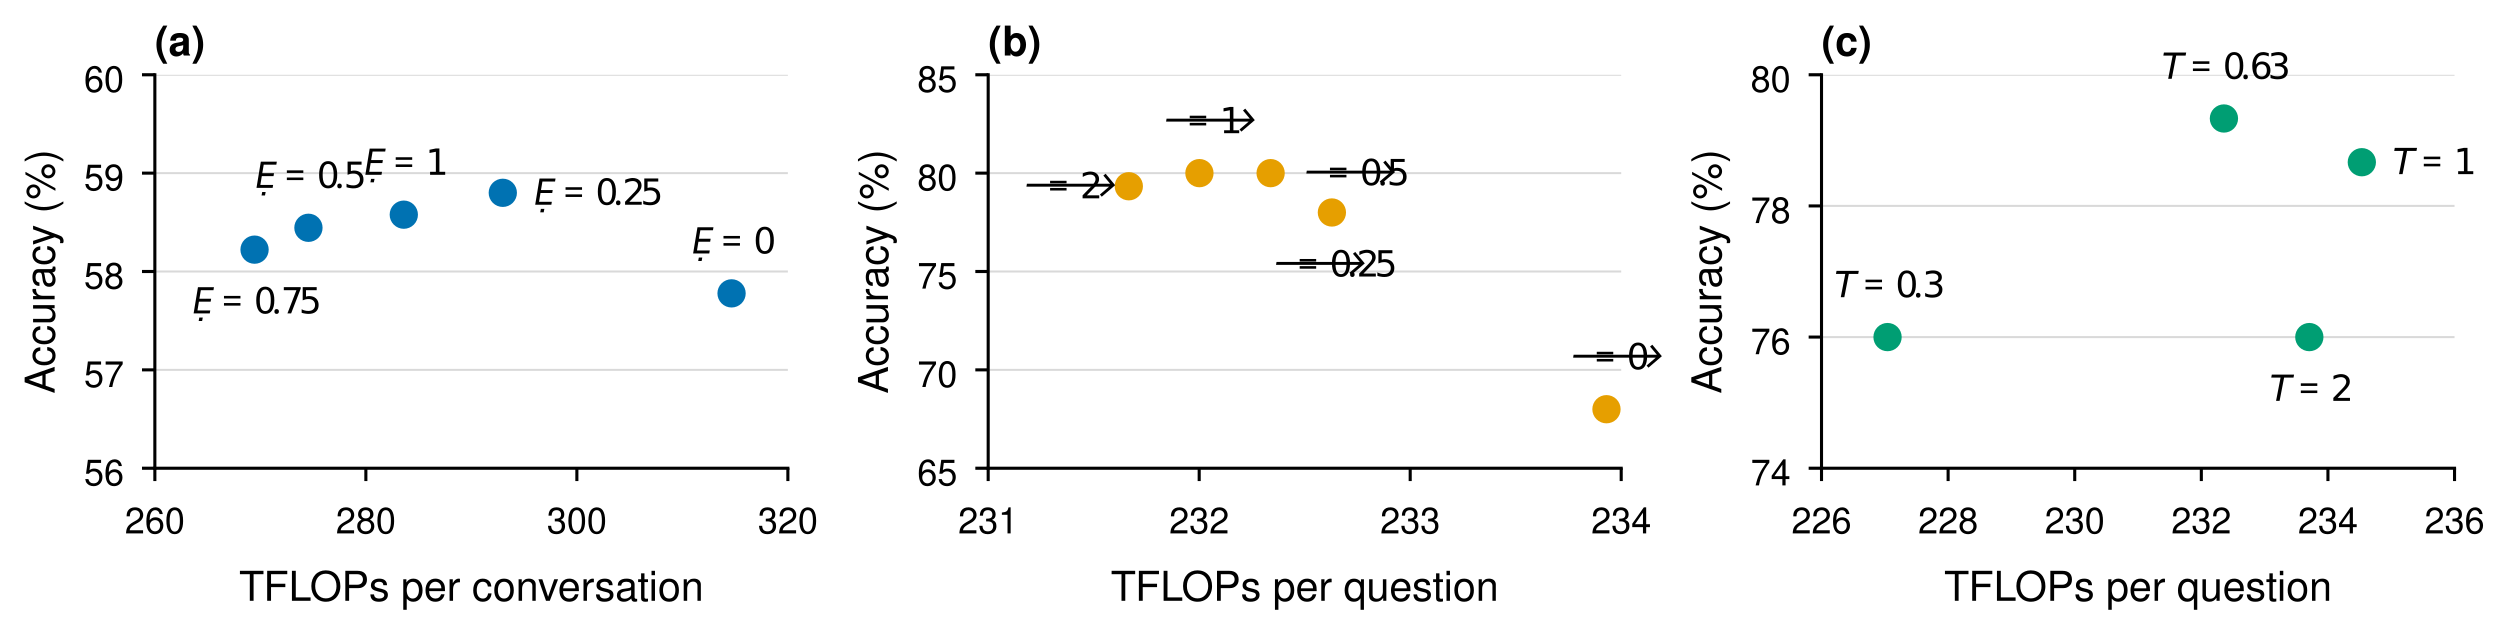
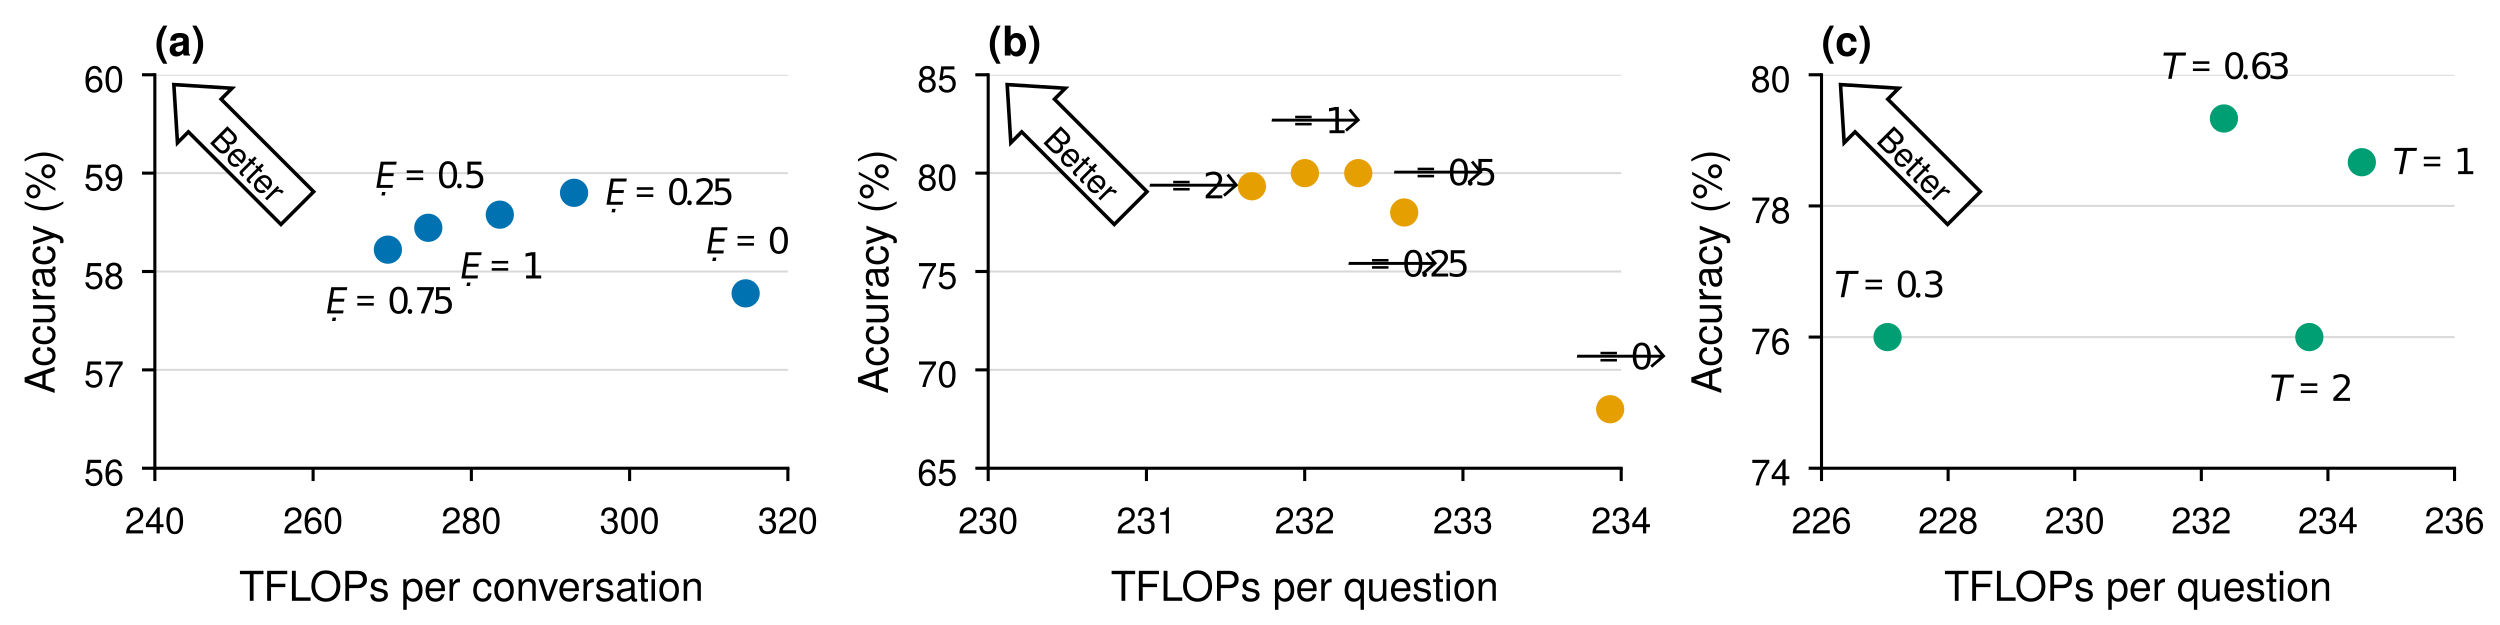
<svg xmlns="http://www.w3.org/2000/svg" xmlns:xlink="http://www.w3.org/1999/xlink" width="486pt" height="121.5pt" viewBox="0 0 486 121.5" version="1.1">
  <defs>
    <style type="text/css">*{stroke-linejoin: round; stroke-linecap: butt}</style>
  </defs>
  <g id="figure_1">
    <g id="patch_1">
      <path d="M 0 121.5  L 486 121.5  L 486 0  L 0 0  z " style="fill: #ffffff" />
    </g>
    <g id="axes_1">
      <g id="patch_2">
        <path d="M 30.103 91.025  L 153.162 91.025  L 153.162 14.536  L 30.103 14.536  z " style="fill: #ffffff" />
      </g>
      <g id="matplotlib.axis_1">
        <g id="xtick_1">
          <g id="line2d_1">
            <defs>
-               <path id="m03b10a735b" d="M 0 0  L 0 2.5  " style="stroke: #000000; stroke-width: 0.6" />
+               <path id="mb54f84a384" d="M 0 0  L 0 2.5  " style="stroke: #000000; stroke-width: 0.6" />
            </defs>
            <g>
-               <use xlink:href="#m03b10a735b" x="30.103" y="91.025" style="stroke: #000000; stroke-width: 0.6" />
+               <use xlink:href="#mb54f84a384" x="30.103" y="91.025" style="stroke: #000000; stroke-width: 0.6" />
            </g>
          </g>
          <g id="text_1">
-             <text style="font-size: 7px; font-family: 'Helvetica Neue', 'Helvetica', 'Arial', 'TeX Gyre Heros', 'Nimbus Sans', 'Liberation Sans', 'DejaVu Sans', sans-serif; text-anchor: middle" x="30.103" y="103.689" transform="rotate(-0 30.10337 103.6888)">260</text>
+             <text style="font-size: 7px; font-family: 'Helvetica Neue', 'Helvetica', 'Arial', 'TeX Gyre Heros', 'Nimbus Sans', 'Liberation Sans', 'DejaVu Sans', sans-serif; text-anchor: middle" x="30.103" y="103.689" transform="rotate(-0 30.10337 103.6888)">240</text>
          </g>
        </g>
        <g id="xtick_2">
          <g id="line2d_2">
            <g>
-               <use xlink:href="#m03b10a735b" x="71.123" y="91.025" style="stroke: #000000; stroke-width: 0.6" />
+               <use xlink:href="#mb54f84a384" x="60.868" y="91.025" style="stroke: #000000; stroke-width: 0.6" />
            </g>
          </g>
          <g id="text_2">
-             <text style="font-size: 7px; font-family: 'Helvetica Neue', 'Helvetica', 'Arial', 'TeX Gyre Heros', 'Nimbus Sans', 'Liberation Sans', 'DejaVu Sans', sans-serif; text-anchor: middle" x="71.123" y="103.689" transform="rotate(-0 71.12305 103.6888)">280</text>
+             <text style="font-size: 7px; font-family: 'Helvetica Neue', 'Helvetica', 'Arial', 'TeX Gyre Heros', 'Nimbus Sans', 'Liberation Sans', 'DejaVu Sans', sans-serif; text-anchor: middle" x="60.868" y="103.689" transform="rotate(-0 60.86813 103.6888)">260</text>
          </g>
        </g>
        <g id="xtick_3">
          <g id="line2d_3">
            <g>
-               <use xlink:href="#m03b10a735b" x="112.143" y="91.025" style="stroke: #000000; stroke-width: 0.6" />
+               <use xlink:href="#mb54f84a384" x="91.633" y="91.025" style="stroke: #000000; stroke-width: 0.6" />
            </g>
          </g>
          <g id="text_3">
-             <text style="font-size: 7px; font-family: 'Helvetica Neue', 'Helvetica', 'Arial', 'TeX Gyre Heros', 'Nimbus Sans', 'Liberation Sans', 'DejaVu Sans', sans-serif; text-anchor: middle" x="112.143" y="103.689" transform="rotate(-0 112.1427 103.6888)">300</text>
+             <text style="font-size: 7px; font-family: 'Helvetica Neue', 'Helvetica', 'Arial', 'TeX Gyre Heros', 'Nimbus Sans', 'Liberation Sans', 'DejaVu Sans', sans-serif; text-anchor: middle" x="91.633" y="103.689" transform="rotate(-0 91.63289 103.6888)">280</text>
          </g>
        </g>
        <g id="xtick_4">
          <g id="line2d_4">
            <g>
-               <use xlink:href="#m03b10a735b" x="153.162" y="91.025" style="stroke: #000000; stroke-width: 0.6" />
+               <use xlink:href="#mb54f84a384" x="122.398" y="91.025" style="stroke: #000000; stroke-width: 0.6" />
            </g>
          </g>
          <g id="text_4">
+             <text style="font-size: 7px; font-family: 'Helvetica Neue', 'Helvetica', 'Arial', 'TeX Gyre Heros', 'Nimbus Sans', 'Liberation Sans', 'DejaVu Sans', sans-serif; text-anchor: middle" x="122.398" y="103.689" transform="rotate(-0 122.3977 103.6888)">300</text>
+           </g>
+         </g>
+         <g id="xtick_5">
+           <g id="line2d_5">
+             <g>
+               <use xlink:href="#mb54f84a384" x="153.162" y="91.025" style="stroke: #000000; stroke-width: 0.6" />
+             </g>
+           </g>
+           <g id="text_5">
            <text style="font-size: 7px; font-family: 'Helvetica Neue', 'Helvetica', 'Arial', 'TeX Gyre Heros', 'Nimbus Sans', 'Liberation Sans', 'DejaVu Sans', sans-serif; text-anchor: middle" x="153.162" y="103.689" transform="rotate(-0 153.1624 103.6888)">320</text>
          </g>
        </g>
-         <g id="text_5">
+         <g id="text_6">
          <text style="font-size: 8px; font-family: 'Helvetica Neue', 'Helvetica', 'Arial', 'TeX Gyre Heros', 'Nimbus Sans', 'Liberation Sans', 'DejaVu Sans', sans-serif; text-anchor: middle" x="91.633" y="116.796" transform="rotate(-0 91.63289 116.7958)">TFLOPs per conversation</text>
        </g>
      </g>
      <g id="matplotlib.axis_2">
        <g id="ytick_1">
-           <g id="line2d_5">
-             <path d="M 30.103 91.025  L 153.162 91.025  " clip-path="url(#p1bd01660cb)" style="fill: none; stroke: #d9d9d9; stroke-width: 0.4; stroke-linecap: square" />
-           </g>
          <g id="line2d_6">
+             <path d="M 30.103 91.025  L 153.162 91.025  " clip-path="url(#pb3c818ea4b)" style="fill: none; stroke: #d9d9d9; stroke-width: 0.4; stroke-linecap: square" />
+           </g>
+           <g id="line2d_7">
            <defs>
-               <path id="m3138cb2046" d="M 0 0  L -2.5 0  " style="stroke: #000000; stroke-width: 0.6" />
+               <path id="mb561ead02b" d="M 0 0  L -2.5 0  " style="stroke: #000000; stroke-width: 0.6" />
            </defs>
            <g>
-               <use xlink:href="#m3138cb2046" x="30.103" y="91.025" style="stroke: #000000; stroke-width: 0.6" />
-             </g>
-           </g>
-           <g id="text_6">
+               <use xlink:href="#mb561ead02b" x="30.103" y="91.025" style="stroke: #000000; stroke-width: 0.6" />
+             </g>
+           </g>
+           <g id="text_7">
            <text style="font-size: 7px; font-family: 'Helvetica Neue', 'Helvetica', 'Arial', 'TeX Gyre Heros', 'Nimbus Sans', 'Liberation Sans', 'DejaVu Sans', sans-serif; text-anchor: end" x="24.103" y="94.357" transform="rotate(-0 24.10337 94.35676)">56</text>
          </g>
        </g>
        <g id="ytick_2">
-           <g id="line2d_7">
-             <path d="M 30.103 71.903  L 153.162 71.903  " clip-path="url(#p1bd01660cb)" style="fill: none; stroke: #d9d9d9; stroke-width: 0.4; stroke-linecap: square" />
-           </g>
          <g id="line2d_8">
-             <g>
-               <use xlink:href="#m3138cb2046" x="30.103" y="71.903" style="stroke: #000000; stroke-width: 0.6" />
-             </g>
-           </g>
-           <g id="text_7">
+             <path d="M 30.103 71.903  L 153.162 71.903  " clip-path="url(#pb3c818ea4b)" style="fill: none; stroke: #d9d9d9; stroke-width: 0.4; stroke-linecap: square" />
+           </g>
+           <g id="line2d_9">
+             <g>
+               <use xlink:href="#mb561ead02b" x="30.103" y="71.903" style="stroke: #000000; stroke-width: 0.6" />
+             </g>
+           </g>
+           <g id="text_8">
            <text style="font-size: 7px; font-family: 'Helvetica Neue', 'Helvetica', 'Arial', 'TeX Gyre Heros', 'Nimbus Sans', 'Liberation Sans', 'DejaVu Sans', sans-serif; text-anchor: end" x="24.103" y="75.235" transform="rotate(-0 24.10337 75.23463)">57</text>
          </g>
        </g>
        <g id="ytick_3">
-           <g id="line2d_9">
-             <path d="M 30.103 52.781  L 153.162 52.781  " clip-path="url(#p1bd01660cb)" style="fill: none; stroke: #d9d9d9; stroke-width: 0.4; stroke-linecap: square" />
-           </g>
          <g id="line2d_10">
-             <g>
-               <use xlink:href="#m3138cb2046" x="30.103" y="52.781" style="stroke: #000000; stroke-width: 0.6" />
-             </g>
-           </g>
-           <g id="text_8">
+             <path d="M 30.103 52.781  L 153.162 52.781  " clip-path="url(#pb3c818ea4b)" style="fill: none; stroke: #d9d9d9; stroke-width: 0.4; stroke-linecap: square" />
+           </g>
+           <g id="line2d_11">
+             <g>
+               <use xlink:href="#mb561ead02b" x="30.103" y="52.781" style="stroke: #000000; stroke-width: 0.6" />
+             </g>
+           </g>
+           <g id="text_9">
            <text style="font-size: 7px; font-family: 'Helvetica Neue', 'Helvetica', 'Arial', 'TeX Gyre Heros', 'Nimbus Sans', 'Liberation Sans', 'DejaVu Sans', sans-serif; text-anchor: end" x="24.103" y="56.112" transform="rotate(-0 24.10337 56.1125)">58</text>
          </g>
        </g>
        <g id="ytick_4">
-           <g id="line2d_11">
-             <path d="M 30.103 33.658  L 153.162 33.658  " clip-path="url(#p1bd01660cb)" style="fill: none; stroke: #d9d9d9; stroke-width: 0.4; stroke-linecap: square" />
-           </g>
          <g id="line2d_12">
-             <g>
-               <use xlink:href="#m3138cb2046" x="30.103" y="33.658" style="stroke: #000000; stroke-width: 0.6" />
-             </g>
-           </g>
-           <g id="text_9">
+             <path d="M 30.103 33.658  L 153.162 33.658  " clip-path="url(#pb3c818ea4b)" style="fill: none; stroke: #d9d9d9; stroke-width: 0.4; stroke-linecap: square" />
+           </g>
+           <g id="line2d_13">
+             <g>
+               <use xlink:href="#mb561ead02b" x="30.103" y="33.658" style="stroke: #000000; stroke-width: 0.6" />
+             </g>
+           </g>
+           <g id="text_10">
            <text style="font-size: 7px; font-family: 'Helvetica Neue', 'Helvetica', 'Arial', 'TeX Gyre Heros', 'Nimbus Sans', 'Liberation Sans', 'DejaVu Sans', sans-serif; text-anchor: end" x="24.103" y="36.99" transform="rotate(-0 24.10337 36.99037)">59</text>
          </g>
        </g>
        <g id="ytick_5">
-           <g id="line2d_13">
-             <path d="M 30.103 14.536  L 153.162 14.536  " clip-path="url(#p1bd01660cb)" style="fill: none; stroke: #d9d9d9; stroke-width: 0.4; stroke-linecap: square" />
-           </g>
          <g id="line2d_14">
-             <g>
-               <use xlink:href="#m3138cb2046" x="30.103" y="14.536" style="stroke: #000000; stroke-width: 0.6" />
-             </g>
-           </g>
-           <g id="text_10">
+             <path d="M 30.103 14.536  L 153.162 14.536  " clip-path="url(#pb3c818ea4b)" style="fill: none; stroke: #d9d9d9; stroke-width: 0.4; stroke-linecap: square" />
+           </g>
+           <g id="line2d_15">
+             <g>
+               <use xlink:href="#mb561ead02b" x="30.103" y="14.536" style="stroke: #000000; stroke-width: 0.6" />
+             </g>
+           </g>
+           <g id="text_11">
            <text style="font-size: 7px; font-family: 'Helvetica Neue', 'Helvetica', 'Arial', 'TeX Gyre Heros', 'Nimbus Sans', 'Liberation Sans', 'DejaVu Sans', sans-serif; text-anchor: end" x="24.103" y="17.868" transform="rotate(-0 24.10337 17.86824)">60</text>
          </g>
        </g>
-         <g id="text_11">
+         <g id="text_12">
          <text style="font-size: 8px; font-family: 'Helvetica Neue', 'Helvetica', 'Arial', 'TeX Gyre Heros', 'Nimbus Sans', 'Liberation Sans', 'DejaVu Sans', sans-serif; text-anchor: middle" x="10.616" y="52.781" transform="rotate(-90 10.61624 52.7805)">Accuracy (%)</text>
        </g>
      </g>
      <g id="patch_3">
        <path d="M 30.103 91.025  L 30.103 14.536  " style="fill: none; stroke: #000000; stroke-width: 0.6; stroke-linejoin: miter; stroke-linecap: square" />
      </g>
      <g id="patch_4">
        <path d="M 30.103 91.025  L 153.162 91.025  " style="fill: none; stroke: #000000; stroke-width: 0.6; stroke-linejoin: miter; stroke-linecap: square" />
      </g>
-       <g id="text_12">
+       <g id="patch_5">
+         <path d="M 54.613 43.63  Q 45.618 34.635 36.622 25.639  L 34.501 27.761  Q 34.148 22.104 33.795 16.448  Q 39.451 16.801 45.107 17.154  L 42.986 19.275  Q 51.982 28.271 60.977 37.266  L 54.613 43.63  z " style="fill: #ffffff; stroke: #000000; stroke-width: 0.7; stroke-linejoin: miter; stroke-linecap: round" />
+       </g>
+       <g id="text_13">
+         <text style="font-size: 6.5px; font-family: 'Helvetica Neue', 'Helvetica', 'Arial', 'TeX Gyre Heros', 'Nimbus Sans', 'Liberation Sans', 'DejaVu Sans', sans-serif; text-anchor: middle" x="46.613" y="33.641" transform="rotate(-315 46.61255 33.64144)">Better</text>
+       </g>
+       <g id="text_14">
        <text style="font-weight: 700; font-size: 8px; font-family: 'Helvetica Neue', 'Helvetica', 'Arial', 'TeX Gyre Heros', 'Nimbus Sans', 'Liberation Sans', 'DejaVu Sans', sans-serif; text-anchor: start" x="30.103" y="10.8" transform="rotate(-0 30.10337 10.80024)">(a)</text>
      </g>
-       <g id="line2d_15">
+       <g id="line2d_16">
        <defs>
-           <path id="mb674d76d30" d="M 0 2.25  C 0.597 2.25 1.169 2.013 1.591 1.591  C 2.013 1.169 2.25 0.597 2.25 0  C 2.25 -0.597 2.013 -1.169 1.591 -1.591  C 1.169 -2.013 0.597 -2.25 0 -2.25  C -0.597 -2.25 -1.169 -2.013 -1.591 -1.591  C -2.013 -1.169 -2.25 -0.597 -2.25 0  C -2.25 0.597 -2.013 1.169 -1.591 1.591  C -1.169 2.013 -0.597 2.25 0 2.25  z " style="stroke: #0072b2" />
+           <path id="m08c002375e" d="M 0 2.25  C 0.597 2.25 1.169 2.013 1.591 1.591  C 2.013 1.169 2.25 0.597 2.25 0  C 2.25 -0.597 2.013 -1.169 1.591 -1.591  C 1.169 -2.013 0.597 -2.25 0 -2.25  C -0.597 -2.25 -1.169 -2.013 -1.591 -1.591  C -2.013 -1.169 -2.25 -0.597 -2.25 0  C -2.25 0.597 -2.013 1.169 -1.591 1.591  C -1.169 2.013 -0.597 2.25 0 2.25  z " style="stroke: #0072b2" />
        </defs>
        <g>
-           <use xlink:href="#mb674d76d30" x="142.216" y="57.03" style="fill: #0072b2; stroke: #0072b2" />
-         </g>
-       </g>
-       <g id="line2d_16">
-         <g>
-           <use xlink:href="#mb674d76d30" x="97.744" y="37.483" style="fill: #0072b2; stroke: #0072b2" />
+           <use xlink:href="#m08c002375e" x="144.952" y="57.03" style="fill: #0072b2; stroke: #0072b2" />
        </g>
      </g>
      <g id="line2d_17">
        <g>
-           <use xlink:href="#mb674d76d30" x="59.96" y="44.282" style="fill: #0072b2; stroke: #0072b2" />
+           <use xlink:href="#m08c002375e" x="111.599" y="37.483" style="fill: #0072b2; stroke: #0072b2" />
        </g>
      </g>
      <g id="line2d_18">
        <g>
-           <use xlink:href="#mb674d76d30" x="49.486" y="48.531" style="fill: #0072b2; stroke: #0072b2" />
+           <use xlink:href="#m08c002375e" x="83.261" y="44.282" style="fill: #0072b2; stroke: #0072b2" />
        </g>
      </g>
      <g id="line2d_19">
        <g>
-           <use xlink:href="#mb674d76d30" x="78.498" y="41.732" style="fill: #0072b2; stroke: #0072b2" />
-         </g>
-       </g>
-       <g id="text_13">
-         <g transform="translate(134.4456 49.53886)">
+           <use xlink:href="#m08c002375e" x="75.405" y="48.531" style="fill: #0072b2; stroke: #0072b2" />
+         </g>
+       </g>
+       <g id="line2d_20">
+         <g>
+           <use xlink:href="#m08c002375e" x="97.164" y="41.732" style="fill: #0072b2; stroke: #0072b2" />
+         </g>
+       </g>
+       <g id="text_15">
+         <g transform="translate(137.1823 49.53886)">
          <text>
            <tspan x="0" y="-0.266" style="font-style: italic; font-size: 7px; font-family: 'STIXNonUnicode'"></tspan>
            <tspan x="5.81" y="-0.266" style="font-size: 7px; font-family: 'STIXGeneral'">=</tspan>
            <tspan x="12.005" y="-0.266" style="font-size: 7px; font-family: 'STIXGeneral'">𝟢</tspan>
          </text>
        </g>
      </g>
-       <g id="text_14">
-         <g transform="translate(103.7442 40.0693)">
+       <g id="text_16">
+         <g transform="translate(117.5988 40.0693)">
          <text>
            <tspan x="0" y="-0.266" style="font-style: italic; font-size: 7px; font-family: 'STIXNonUnicode'"></tspan>
            <tspan x="5.81" y="-0.266" style="font-size: 7px; font-family: 'STIXGeneral'">=</tspan>
            <tspan x="12.005" y="-0.266" style="font-size: 7px; font-family: 'STIXGeneral'">𝟢</tspan>
            <tspan x="15.505" y="-0.266" style="font-size: 7px; font-family: 'STIXGeneral'">.</tspan>
            <tspan x="17.255" y="-0.266" style="font-size: 7px; font-family: 'STIXGeneral'">𝟤</tspan>
            <tspan x="20.755" y="-0.266" style="font-size: 7px; font-family: 'STIXGeneral'">𝟧</tspan>
          </text>
        </g>
      </g>
-       <g id="text_15">
-         <g transform="translate(49.56492 36.79078)">
+       <g id="text_17">
+         <g transform="translate(72.86554 36.79078)">
          <text>
            <tspan x="0" y="-0.266" style="font-style: italic; font-size: 7px; font-family: 'STIXNonUnicode'"></tspan>
            <tspan x="5.81" y="-0.266" style="font-size: 7px; font-family: 'STIXGeneral'">=</tspan>
            <tspan x="12.005" y="-0.266" style="font-size: 7px; font-family: 'STIXGeneral'">𝟢</tspan>
            <tspan x="15.505" y="-0.266" style="font-size: 7px; font-family: 'STIXGeneral'">.</tspan>
            <tspan x="17.255" y="-0.266" style="font-size: 7px; font-family: 'STIXGeneral'">𝟧</tspan>
          </text>
        </g>
      </g>
-       <g id="text_16">
-         <g transform="translate(37.34117 61.19514)">
+       <g id="text_18">
+         <g transform="translate(63.26023 61.19514)">
          <text>
            <tspan x="0" y="-0.266" style="font-style: italic; font-size: 7px; font-family: 'STIXNonUnicode'"></tspan>
            <tspan x="5.81" y="-0.266" style="font-size: 7px; font-family: 'STIXGeneral'">=</tspan>
            <tspan x="12.005" y="-0.266" style="font-size: 7px; font-family: 'STIXGeneral'">𝟢</tspan>
            <tspan x="15.505" y="-0.266" style="font-size: 7px; font-family: 'STIXGeneral'">.</tspan>
            <tspan x="17.255" y="-0.266" style="font-size: 7px; font-family: 'STIXGeneral'">𝟩</tspan>
            <tspan x="20.755" y="-0.266" style="font-size: 7px; font-family: 'STIXGeneral'">𝟧</tspan>
          </text>
        </g>
      </g>
-       <g id="text_17">
-         <g transform="translate(70.72831 34.24116)">
+       <g id="text_19">
+         <g transform="translate(89.39433 54.39616)">
          <text>
            <tspan x="0" y="-0.266" style="font-style: italic; font-size: 7px; font-family: 'STIXNonUnicode'"></tspan>
            <tspan x="5.81" y="-0.266" style="font-size: 7px; font-family: 'STIXGeneral'">=</tspan>
            <tspan x="12.005" y="-0.266" style="font-size: 7px; font-family: 'STIXGeneral'">𝟣</tspan>
          </text>
        </g>
      </g>
    </g>
    <g id="axes_2">
-       <g id="patch_5">
+       <g id="patch_6">
        <path d="M 192.103 91.025  L 315.162 91.025  L 315.162 14.536  L 192.103 14.536  z " style="fill: #ffffff" />
      </g>
      <g id="matplotlib.axis_3">
-         <g id="xtick_5">
-           <g id="line2d_20">
-             <g>
-               <use xlink:href="#m03b10a735b" x="192.103" y="91.025" style="stroke: #000000; stroke-width: 0.6" />
-             </g>
-           </g>
-           <g id="text_18">
-             <text style="font-size: 7px; font-family: 'Helvetica Neue', 'Helvetica', 'Arial', 'TeX Gyre Heros', 'Nimbus Sans', 'Liberation Sans', 'DejaVu Sans', sans-serif; text-anchor: middle" x="192.103" y="103.689" transform="rotate(-0 192.1034 103.6888)">231</text>
-           </g>
-         </g>
        <g id="xtick_6">
          <g id="line2d_21">
            <g>
-               <use xlink:href="#m03b10a735b" x="233.123" y="91.025" style="stroke: #000000; stroke-width: 0.6" />
-             </g>
-           </g>
-           <g id="text_19">
-             <text style="font-size: 7px; font-family: 'Helvetica Neue', 'Helvetica', 'Arial', 'TeX Gyre Heros', 'Nimbus Sans', 'Liberation Sans', 'DejaVu Sans', sans-serif; text-anchor: middle" x="233.123" y="103.689" transform="rotate(-0 233.123 103.6888)">232</text>
+               <use xlink:href="#mb54f84a384" x="192.103" y="91.025" style="stroke: #000000; stroke-width: 0.6" />
+             </g>
+           </g>
+           <g id="text_20">
+             <text style="font-size: 7px; font-family: 'Helvetica Neue', 'Helvetica', 'Arial', 'TeX Gyre Heros', 'Nimbus Sans', 'Liberation Sans', 'DejaVu Sans', sans-serif; text-anchor: middle" x="192.103" y="103.689" transform="rotate(-0 192.1034 103.6888)">230</text>
          </g>
        </g>
        <g id="xtick_7">
          <g id="line2d_22">
            <g>
-               <use xlink:href="#m03b10a735b" x="274.143" y="91.025" style="stroke: #000000; stroke-width: 0.6" />
-             </g>
-           </g>
-           <g id="text_20">
-             <text style="font-size: 7px; font-family: 'Helvetica Neue', 'Helvetica', 'Arial', 'TeX Gyre Heros', 'Nimbus Sans', 'Liberation Sans', 'DejaVu Sans', sans-serif; text-anchor: middle" x="274.143" y="103.689" transform="rotate(-0 274.1427 103.6888)">233</text>
+               <use xlink:href="#mb54f84a384" x="222.868" y="91.025" style="stroke: #000000; stroke-width: 0.6" />
+             </g>
+           </g>
+           <g id="text_21">
+             <text style="font-size: 7px; font-family: 'Helvetica Neue', 'Helvetica', 'Arial', 'TeX Gyre Heros', 'Nimbus Sans', 'Liberation Sans', 'DejaVu Sans', sans-serif; text-anchor: middle" x="222.868" y="103.689" transform="rotate(-0 222.8681 103.6888)">231</text>
          </g>
        </g>
        <g id="xtick_8">
          <g id="line2d_23">
            <g>
-               <use xlink:href="#m03b10a735b" x="315.162" y="91.025" style="stroke: #000000; stroke-width: 0.6" />
-             </g>
-           </g>
-           <g id="text_21">
+               <use xlink:href="#mb54f84a384" x="253.633" y="91.025" style="stroke: #000000; stroke-width: 0.6" />
+             </g>
+           </g>
+           <g id="text_22">
+             <text style="font-size: 7px; font-family: 'Helvetica Neue', 'Helvetica', 'Arial', 'TeX Gyre Heros', 'Nimbus Sans', 'Liberation Sans', 'DejaVu Sans', sans-serif; text-anchor: middle" x="253.633" y="103.689" transform="rotate(-0 253.6329 103.6888)">232</text>
+           </g>
+         </g>
+         <g id="xtick_9">
+           <g id="line2d_24">
+             <g>
+               <use xlink:href="#mb54f84a384" x="284.398" y="91.025" style="stroke: #000000; stroke-width: 0.6" />
+             </g>
+           </g>
+           <g id="text_23">
+             <text style="font-size: 7px; font-family: 'Helvetica Neue', 'Helvetica', 'Arial', 'TeX Gyre Heros', 'Nimbus Sans', 'Liberation Sans', 'DejaVu Sans', sans-serif; text-anchor: middle" x="284.398" y="103.689" transform="rotate(-0 284.3977 103.6888)">233</text>
+           </g>
+         </g>
+         <g id="xtick_10">
+           <g id="line2d_25">
+             <g>
+               <use xlink:href="#mb54f84a384" x="315.162" y="91.025" style="stroke: #000000; stroke-width: 0.6" />
+             </g>
+           </g>
+           <g id="text_24">
            <text style="font-size: 7px; font-family: 'Helvetica Neue', 'Helvetica', 'Arial', 'TeX Gyre Heros', 'Nimbus Sans', 'Liberation Sans', 'DejaVu Sans', sans-serif; text-anchor: middle" x="315.162" y="103.689" transform="rotate(-0 315.1624 103.6888)">234</text>
          </g>
        </g>
-         <g id="text_22">
+         <g id="text_25">
          <text style="font-size: 8px; font-family: 'Helvetica Neue', 'Helvetica', 'Arial', 'TeX Gyre Heros', 'Nimbus Sans', 'Liberation Sans', 'DejaVu Sans', sans-serif; text-anchor: middle" x="253.633" y="116.796" transform="rotate(-0 253.6329 116.7958)">TFLOPs per question</text>
        </g>
      </g>
      <g id="matplotlib.axis_4">
        <g id="ytick_6">
-           <g id="line2d_24">
-             <path d="M 192.103 91.025  L 315.162 91.025  " clip-path="url(#pebe0d578e1)" style="fill: none; stroke: #d9d9d9; stroke-width: 0.4; stroke-linecap: square" />
-           </g>
-           <g id="line2d_25">
-             <g>
-               <use xlink:href="#m3138cb2046" x="192.103" y="91.025" style="stroke: #000000; stroke-width: 0.6" />
-             </g>
-           </g>
-           <g id="text_23">
+           <g id="line2d_26">
+             <path d="M 192.103 91.025  L 315.162 91.025  " clip-path="url(#p80dfbd6d47)" style="fill: none; stroke: #d9d9d9; stroke-width: 0.4; stroke-linecap: square" />
+           </g>
+           <g id="line2d_27">
+             <g>
+               <use xlink:href="#mb561ead02b" x="192.103" y="91.025" style="stroke: #000000; stroke-width: 0.6" />
+             </g>
+           </g>
+           <g id="text_26">
            <text style="font-size: 7px; font-family: 'Helvetica Neue', 'Helvetica', 'Arial', 'TeX Gyre Heros', 'Nimbus Sans', 'Liberation Sans', 'DejaVu Sans', sans-serif; text-anchor: end" x="186.103" y="94.357" transform="rotate(-0 186.1034 94.35676)">65</text>
          </g>
        </g>
        <g id="ytick_7">
-           <g id="line2d_26">
-             <path d="M 192.103 71.903  L 315.162 71.903  " clip-path="url(#pebe0d578e1)" style="fill: none; stroke: #d9d9d9; stroke-width: 0.4; stroke-linecap: square" />
-           </g>
-           <g id="line2d_27">
-             <g>
-               <use xlink:href="#m3138cb2046" x="192.103" y="71.903" style="stroke: #000000; stroke-width: 0.6" />
-             </g>
-           </g>
-           <g id="text_24">
+           <g id="line2d_28">
+             <path d="M 192.103 71.903  L 315.162 71.903  " clip-path="url(#p80dfbd6d47)" style="fill: none; stroke: #d9d9d9; stroke-width: 0.4; stroke-linecap: square" />
+           </g>
+           <g id="line2d_29">
+             <g>
+               <use xlink:href="#mb561ead02b" x="192.103" y="71.903" style="stroke: #000000; stroke-width: 0.6" />
+             </g>
+           </g>
+           <g id="text_27">
            <text style="font-size: 7px; font-family: 'Helvetica Neue', 'Helvetica', 'Arial', 'TeX Gyre Heros', 'Nimbus Sans', 'Liberation Sans', 'DejaVu Sans', sans-serif; text-anchor: end" x="186.103" y="75.235" transform="rotate(-0 186.1034 75.23463)">70</text>
          </g>
        </g>
        <g id="ytick_8">
-           <g id="line2d_28">
-             <path d="M 192.103 52.781  L 315.162 52.781  " clip-path="url(#pebe0d578e1)" style="fill: none; stroke: #d9d9d9; stroke-width: 0.4; stroke-linecap: square" />
-           </g>
-           <g id="line2d_29">
-             <g>
-               <use xlink:href="#m3138cb2046" x="192.103" y="52.781" style="stroke: #000000; stroke-width: 0.6" />
-             </g>
-           </g>
-           <g id="text_25">
+           <g id="line2d_30">
+             <path d="M 192.103 52.781  L 315.162 52.781  " clip-path="url(#p80dfbd6d47)" style="fill: none; stroke: #d9d9d9; stroke-width: 0.4; stroke-linecap: square" />
+           </g>
+           <g id="line2d_31">
+             <g>
+               <use xlink:href="#mb561ead02b" x="192.103" y="52.781" style="stroke: #000000; stroke-width: 0.6" />
+             </g>
+           </g>
+           <g id="text_28">
            <text style="font-size: 7px; font-family: 'Helvetica Neue', 'Helvetica', 'Arial', 'TeX Gyre Heros', 'Nimbus Sans', 'Liberation Sans', 'DejaVu Sans', sans-serif; text-anchor: end" x="186.103" y="56.112" transform="rotate(-0 186.1034 56.1125)">75</text>
          </g>
        </g>
        <g id="ytick_9">
-           <g id="line2d_30">
-             <path d="M 192.103 33.658  L 315.162 33.658  " clip-path="url(#pebe0d578e1)" style="fill: none; stroke: #d9d9d9; stroke-width: 0.4; stroke-linecap: square" />
-           </g>
-           <g id="line2d_31">
-             <g>
-               <use xlink:href="#m3138cb2046" x="192.103" y="33.658" style="stroke: #000000; stroke-width: 0.6" />
-             </g>
-           </g>
-           <g id="text_26">
+           <g id="line2d_32">
+             <path d="M 192.103 33.658  L 315.162 33.658  " clip-path="url(#p80dfbd6d47)" style="fill: none; stroke: #d9d9d9; stroke-width: 0.4; stroke-linecap: square" />
+           </g>
+           <g id="line2d_33">
+             <g>
+               <use xlink:href="#mb561ead02b" x="192.103" y="33.658" style="stroke: #000000; stroke-width: 0.6" />
+             </g>
+           </g>
+           <g id="text_29">
            <text style="font-size: 7px; font-family: 'Helvetica Neue', 'Helvetica', 'Arial', 'TeX Gyre Heros', 'Nimbus Sans', 'Liberation Sans', 'DejaVu Sans', sans-serif; text-anchor: end" x="186.103" y="36.99" transform="rotate(-0 186.1034 36.99037)">80</text>
          </g>
        </g>
        <g id="ytick_10">
-           <g id="line2d_32">
-             <path d="M 192.103 14.536  L 315.162 14.536  " clip-path="url(#pebe0d578e1)" style="fill: none; stroke: #d9d9d9; stroke-width: 0.4; stroke-linecap: square" />
-           </g>
-           <g id="line2d_33">
-             <g>
-               <use xlink:href="#m3138cb2046" x="192.103" y="14.536" style="stroke: #000000; stroke-width: 0.6" />
-             </g>
-           </g>
-           <g id="text_27">
+           <g id="line2d_34">
+             <path d="M 192.103 14.536  L 315.162 14.536  " clip-path="url(#p80dfbd6d47)" style="fill: none; stroke: #d9d9d9; stroke-width: 0.4; stroke-linecap: square" />
+           </g>
+           <g id="line2d_35">
+             <g>
+               <use xlink:href="#mb561ead02b" x="192.103" y="14.536" style="stroke: #000000; stroke-width: 0.6" />
+             </g>
+           </g>
+           <g id="text_30">
            <text style="font-size: 7px; font-family: 'Helvetica Neue', 'Helvetica', 'Arial', 'TeX Gyre Heros', 'Nimbus Sans', 'Liberation Sans', 'DejaVu Sans', sans-serif; text-anchor: end" x="186.103" y="17.868" transform="rotate(-0 186.1034 17.86824)">85</text>
          </g>
        </g>
-         <g id="text_28">
+         <g id="text_31">
          <text style="font-size: 8px; font-family: 'Helvetica Neue', 'Helvetica', 'Arial', 'TeX Gyre Heros', 'Nimbus Sans', 'Liberation Sans', 'DejaVu Sans', sans-serif; text-anchor: middle" x="172.616" y="52.781" transform="rotate(-90 172.6162 52.7805)">Accuracy (%)</text>
        </g>
      </g>
-       <g id="patch_6">
+       <g id="patch_7">
        <path d="M 192.103 91.025  L 192.103 14.536  " style="fill: none; stroke: #000000; stroke-width: 0.6; stroke-linejoin: miter; stroke-linecap: square" />
      </g>
-       <g id="patch_7">
+       <g id="patch_8">
        <path d="M 192.103 91.025  L 315.162 91.025  " style="fill: none; stroke: #000000; stroke-width: 0.6; stroke-linejoin: miter; stroke-linecap: square" />
      </g>
-       <g id="text_29">
+       <g id="patch_9">
+         <path d="M 216.613 43.63  Q 207.618 34.635 198.622 25.639  L 196.501 27.761  Q 196.148 22.104 195.795 16.448  Q 201.451 16.801 207.107 17.154  L 204.986 19.275  Q 213.982 28.271 222.977 37.266  L 216.613 43.63  z " style="fill: #ffffff; stroke: #000000; stroke-width: 0.7; stroke-linejoin: miter; stroke-linecap: round" />
+       </g>
+       <g id="text_32">
+         <text style="font-size: 6.5px; font-family: 'Helvetica Neue', 'Helvetica', 'Arial', 'TeX Gyre Heros', 'Nimbus Sans', 'Liberation Sans', 'DejaVu Sans', sans-serif; text-anchor: middle" x="208.613" y="33.641" transform="rotate(-315 208.6126 33.64144)">Better</text>
+       </g>
+       <g id="text_33">
        <text style="font-weight: 700; font-size: 8px; font-family: 'Helvetica Neue', 'Helvetica', 'Arial', 'TeX Gyre Heros', 'Nimbus Sans', 'Liberation Sans', 'DejaVu Sans', sans-serif; text-anchor: start" x="192.103" y="10.8" transform="rotate(-0 192.1034 10.80024)">(b)</text>
      </g>
-       <g id="line2d_34">
+       <g id="line2d_36">
        <defs>
-           <path id="mc8a14910d4" d="M 0 2.25  C 0.597 2.25 1.169 2.013 1.591 1.591  C 2.013 1.169 2.25 0.597 2.25 0  C 2.25 -0.597 2.013 -1.169 1.591 -1.591  C 1.169 -2.013 0.597 -2.25 0 -2.25  C -0.597 -2.25 -1.169 -2.013 -1.591 -1.591  C -2.013 -1.169 -2.25 -0.597 -2.25 0  C -2.25 0.597 -2.013 1.169 -1.591 1.591  C -1.169 2.013 -0.597 2.25 0 2.25  z " style="stroke: #e69f00" />
+           <path id="m9db44c3f04" d="M 0 2.25  C 0.597 2.25 1.169 2.013 1.591 1.591  C 2.013 1.169 2.25 0.597 2.25 0  C 2.25 -0.597 2.013 -1.169 1.591 -1.591  C 1.169 -2.013 0.597 -2.25 0 -2.25  C -0.597 -2.25 -1.169 -2.013 -1.591 -1.591  C -2.013 -1.169 -2.25 -0.597 -2.25 0  C -2.25 0.597 -2.013 1.169 -1.591 1.591  C -1.169 2.013 -0.597 2.25 0 2.25  z " style="stroke: #e69f00" />
        </defs>
        <g>
-           <use xlink:href="#mc8a14910d4" x="312.298" y="79.551" style="fill: #e69f00; stroke: #e69f00" />
-         </g>
-       </g>
-       <g id="line2d_35">
-         <g>
-           <use xlink:href="#mc8a14910d4" x="258.919" y="41.307" style="fill: #e69f00; stroke: #e69f00" />
-         </g>
-       </g>
-       <g id="line2d_36">
-         <g>
-           <use xlink:href="#mc8a14910d4" x="247.009" y="33.658" style="fill: #e69f00; stroke: #e69f00" />
+           <use xlink:href="#m9db44c3f04" x="313.014" y="79.551" style="fill: #e69f00; stroke: #e69f00" />
        </g>
      </g>
      <g id="line2d_37">
        <g>
-           <use xlink:href="#mc8a14910d4" x="233.168" y="33.658" style="fill: #e69f00; stroke: #e69f00" />
+           <use xlink:href="#m9db44c3f04" x="272.98" y="41.307" style="fill: #e69f00; stroke: #e69f00" />
        </g>
      </g>
      <g id="line2d_38">
        <g>
-           <use xlink:href="#mc8a14910d4" x="219.441" y="36.208" style="fill: #e69f00; stroke: #e69f00" />
-         </g>
-       </g>
-       <g id="text_30">
-         <g transform="translate(304.8777 72.01148)">
+           <use xlink:href="#m9db44c3f04" x="264.048" y="33.658" style="fill: #e69f00; stroke: #e69f00" />
+         </g>
+       </g>
+       <g id="line2d_39">
+         <g>
+           <use xlink:href="#m9db44c3f04" x="253.667" y="33.658" style="fill: #e69f00; stroke: #e69f00" />
+         </g>
+       </g>
+       <g id="line2d_40">
+         <g>
+           <use xlink:href="#m9db44c3f04" x="243.371" y="36.208" style="fill: #e69f00; stroke: #e69f00" />
+         </g>
+       </g>
+       <g id="text_34">
+         <g transform="translate(305.5939 72.01148)">
          <text>
            <tspan x="0" y="-0.219" style="font-style: italic; font-size: 7px; font-family: 'STIXNonUnicode'"></tspan>
            <tspan x="5.145" y="-0.219" style="font-size: 7px; font-family: 'STIXGeneral'">=</tspan>
            <tspan x="11.34" y="-0.219" style="font-size: 7px; font-family: 'STIXGeneral'">𝟢</tspan>
          </text>
        </g>
      </g>
-       <g id="text_31">
-         <g transform="translate(247.1241 53.97122)">
+       <g id="text_35">
+         <g transform="translate(261.1849 53.97122)">
          <text>
            <tspan x="0" y="-0.219" style="font-style: italic; font-size: 7px; font-family: 'STIXNonUnicode'"></tspan>
            <tspan x="5.145" y="-0.219" style="font-size: 7px; font-family: 'STIXGeneral'">=</tspan>
            <tspan x="11.34" y="-0.219" style="font-size: 7px; font-family: 'STIXGeneral'">𝟢</tspan>
            <tspan x="14.84" y="-0.219" style="font-size: 7px; font-family: 'STIXGeneral'">.</tspan>
            <tspan x="16.59" y="-0.219" style="font-size: 7px; font-family: 'STIXGeneral'">𝟤</tspan>
            <tspan x="20.09" y="-0.219" style="font-size: 7px; font-family: 'STIXGeneral'">𝟧</tspan>
          </text>
        </g>
      </g>
-       <g id="text_32">
-         <g transform="translate(253.0095 36.22037)">
+       <g id="text_36">
+         <g transform="translate(270.0477 36.22037)">
          <text>
            <tspan x="0" y="-0.219" style="font-style: italic; font-size: 7px; font-family: 'STIXNonUnicode'"></tspan>
            <tspan x="5.145" y="-0.219" style="font-size: 7px; font-family: 'STIXGeneral'">=</tspan>
            <tspan x="11.34" y="-0.219" style="font-size: 7px; font-family: 'STIXGeneral'">𝟢</tspan>
            <tspan x="14.84" y="-0.219" style="font-size: 7px; font-family: 'STIXGeneral'">.</tspan>
            <tspan x="16.59" y="-0.219" style="font-size: 7px; font-family: 'STIXGeneral'">𝟧</tspan>
          </text>
        </g>
      </g>
-       <g id="text_33">
-         <g transform="translate(225.748 26.11837)">
+       <g id="text_37">
+         <g transform="translate(246.2466 26.11837)">
          <text>
            <tspan x="0" y="-0.219" style="font-style: italic; font-size: 7px; font-family: 'STIXNonUnicode'"></tspan>
            <tspan x="5.145" y="-0.219" style="font-size: 7px; font-family: 'STIXGeneral'">=</tspan>
            <tspan x="11.34" y="-0.219" style="font-size: 7px; font-family: 'STIXGeneral'">𝟣</tspan>
          </text>
        </g>
      </g>
-       <g id="text_34">
-         <g transform="translate(198.6009 38.76999)">
+       <g id="text_38">
+         <g transform="translate(222.5312 38.76999)">
          <text>
            <tspan x="0" y="-0.219" style="font-style: italic; font-size: 7px; font-family: 'STIXNonUnicode'"></tspan>
            <tspan x="5.145" y="-0.219" style="font-size: 7px; font-family: 'STIXGeneral'">=</tspan>
            <tspan x="11.34" y="-0.219" style="font-size: 7px; font-family: 'STIXGeneral'">𝟤</tspan>
          </text>
        </g>
      </g>
    </g>
    <g id="axes_3">
-       <g id="patch_8">
+       <g id="patch_10">
        <path d="M 354.103 91.025  L 477.162 91.025  L 477.162 14.536  L 354.103 14.536  z " style="fill: #ffffff" />
      </g>
      <g id="matplotlib.axis_5">
-         <g id="xtick_9">
-           <g id="line2d_39">
-             <g>
-               <use xlink:href="#m03b10a735b" x="354.103" y="91.025" style="stroke: #000000; stroke-width: 0.6" />
-             </g>
-           </g>
-           <g id="text_35">
-             <text style="font-size: 7px; font-family: 'Helvetica Neue', 'Helvetica', 'Arial', 'TeX Gyre Heros', 'Nimbus Sans', 'Liberation Sans', 'DejaVu Sans', sans-serif; text-anchor: middle" x="354.103" y="103.689" transform="rotate(-0 354.1034 103.6888)">226</text>
-           </g>
-         </g>
-         <g id="xtick_10">
-           <g id="line2d_40">
-             <g>
-               <use xlink:href="#m03b10a735b" x="378.715" y="91.025" style="stroke: #000000; stroke-width: 0.6" />
-             </g>
-           </g>
-           <g id="text_36">
-             <text style="font-size: 7px; font-family: 'Helvetica Neue', 'Helvetica', 'Arial', 'TeX Gyre Heros', 'Nimbus Sans', 'Liberation Sans', 'DejaVu Sans', sans-serif; text-anchor: middle" x="378.715" y="103.689" transform="rotate(-0 378.7152 103.6888)">228</text>
-           </g>
-         </g>
        <g id="xtick_11">
          <g id="line2d_41">
            <g>
-               <use xlink:href="#m03b10a735b" x="403.327" y="91.025" style="stroke: #000000; stroke-width: 0.6" />
-             </g>
-           </g>
-           <g id="text_37">
-             <text style="font-size: 7px; font-family: 'Helvetica Neue', 'Helvetica', 'Arial', 'TeX Gyre Heros', 'Nimbus Sans', 'Liberation Sans', 'DejaVu Sans', sans-serif; text-anchor: middle" x="403.327" y="103.689" transform="rotate(-0 403.327 103.6888)">230</text>
+               <use xlink:href="#mb54f84a384" x="354.103" y="91.025" style="stroke: #000000; stroke-width: 0.6" />
+             </g>
+           </g>
+           <g id="text_39">
+             <text style="font-size: 7px; font-family: 'Helvetica Neue', 'Helvetica', 'Arial', 'TeX Gyre Heros', 'Nimbus Sans', 'Liberation Sans', 'DejaVu Sans', sans-serif; text-anchor: middle" x="354.103" y="103.689" transform="rotate(-0 354.1034 103.6888)">226</text>
          </g>
        </g>
        <g id="xtick_12">
          <g id="line2d_42">
            <g>
-               <use xlink:href="#m03b10a735b" x="427.939" y="91.025" style="stroke: #000000; stroke-width: 0.6" />
-             </g>
-           </g>
-           <g id="text_38">
-             <text style="font-size: 7px; font-family: 'Helvetica Neue', 'Helvetica', 'Arial', 'TeX Gyre Heros', 'Nimbus Sans', 'Liberation Sans', 'DejaVu Sans', sans-serif; text-anchor: middle" x="427.939" y="103.689" transform="rotate(-0 427.9388 103.6888)">232</text>
+               <use xlink:href="#mb54f84a384" x="378.715" y="91.025" style="stroke: #000000; stroke-width: 0.6" />
+             </g>
+           </g>
+           <g id="text_40">
+             <text style="font-size: 7px; font-family: 'Helvetica Neue', 'Helvetica', 'Arial', 'TeX Gyre Heros', 'Nimbus Sans', 'Liberation Sans', 'DejaVu Sans', sans-serif; text-anchor: middle" x="378.715" y="103.689" transform="rotate(-0 378.7152 103.6888)">228</text>
          </g>
        </g>
        <g id="xtick_13">
          <g id="line2d_43">
            <g>
-               <use xlink:href="#m03b10a735b" x="452.551" y="91.025" style="stroke: #000000; stroke-width: 0.6" />
-             </g>
-           </g>
-           <g id="text_39">
-             <text style="font-size: 7px; font-family: 'Helvetica Neue', 'Helvetica', 'Arial', 'TeX Gyre Heros', 'Nimbus Sans', 'Liberation Sans', 'DejaVu Sans', sans-serif; text-anchor: middle" x="452.551" y="103.689" transform="rotate(-0 452.5506 103.6888)">234</text>
+               <use xlink:href="#mb54f84a384" x="403.327" y="91.025" style="stroke: #000000; stroke-width: 0.6" />
+             </g>
+           </g>
+           <g id="text_41">
+             <text style="font-size: 7px; font-family: 'Helvetica Neue', 'Helvetica', 'Arial', 'TeX Gyre Heros', 'Nimbus Sans', 'Liberation Sans', 'DejaVu Sans', sans-serif; text-anchor: middle" x="403.327" y="103.689" transform="rotate(-0 403.327 103.6888)">230</text>
          </g>
        </g>
        <g id="xtick_14">
          <g id="line2d_44">
            <g>
-               <use xlink:href="#m03b10a735b" x="477.162" y="91.025" style="stroke: #000000; stroke-width: 0.6" />
-             </g>
-           </g>
-           <g id="text_40">
+               <use xlink:href="#mb54f84a384" x="427.939" y="91.025" style="stroke: #000000; stroke-width: 0.6" />
+             </g>
+           </g>
+           <g id="text_42">
+             <text style="font-size: 7px; font-family: 'Helvetica Neue', 'Helvetica', 'Arial', 'TeX Gyre Heros', 'Nimbus Sans', 'Liberation Sans', 'DejaVu Sans', sans-serif; text-anchor: middle" x="427.939" y="103.689" transform="rotate(-0 427.9388 103.6888)">232</text>
+           </g>
+         </g>
+         <g id="xtick_15">
+           <g id="line2d_45">
+             <g>
+               <use xlink:href="#mb54f84a384" x="452.551" y="91.025" style="stroke: #000000; stroke-width: 0.6" />
+             </g>
+           </g>
+           <g id="text_43">
+             <text style="font-size: 7px; font-family: 'Helvetica Neue', 'Helvetica', 'Arial', 'TeX Gyre Heros', 'Nimbus Sans', 'Liberation Sans', 'DejaVu Sans', sans-serif; text-anchor: middle" x="452.551" y="103.689" transform="rotate(-0 452.5506 103.6888)">234</text>
+           </g>
+         </g>
+         <g id="xtick_16">
+           <g id="line2d_46">
+             <g>
+               <use xlink:href="#mb54f84a384" x="477.162" y="91.025" style="stroke: #000000; stroke-width: 0.6" />
+             </g>
+           </g>
+           <g id="text_44">
            <text style="font-size: 7px; font-family: 'Helvetica Neue', 'Helvetica', 'Arial', 'TeX Gyre Heros', 'Nimbus Sans', 'Liberation Sans', 'DejaVu Sans', sans-serif; text-anchor: middle" x="477.162" y="103.689" transform="rotate(-0 477.1624 103.6888)">236</text>
          </g>
        </g>
-         <g id="text_41">
+         <g id="text_45">
          <text style="font-size: 8px; font-family: 'Helvetica Neue', 'Helvetica', 'Arial', 'TeX Gyre Heros', 'Nimbus Sans', 'Liberation Sans', 'DejaVu Sans', sans-serif; text-anchor: middle" x="415.633" y="116.796" transform="rotate(-0 415.6329 116.7958)">TFLOPs per question</text>
        </g>
      </g>
      <g id="matplotlib.axis_6">
        <g id="ytick_11">
-           <g id="line2d_45">
-             <path d="M 354.103 91.025  L 477.162 91.025  " clip-path="url(#pcafe151a7e)" style="fill: none; stroke: #d9d9d9; stroke-width: 0.4; stroke-linecap: square" />
-           </g>
-           <g id="line2d_46">
-             <g>
-               <use xlink:href="#m3138cb2046" x="354.103" y="91.025" style="stroke: #000000; stroke-width: 0.6" />
-             </g>
-           </g>
-           <g id="text_42">
+           <g id="line2d_47">
+             <path d="M 354.103 91.025  L 477.162 91.025  " clip-path="url(#pbaa31ef4e1)" style="fill: none; stroke: #d9d9d9; stroke-width: 0.4; stroke-linecap: square" />
+           </g>
+           <g id="line2d_48">
+             <g>
+               <use xlink:href="#mb561ead02b" x="354.103" y="91.025" style="stroke: #000000; stroke-width: 0.6" />
+             </g>
+           </g>
+           <g id="text_46">
            <text style="font-size: 7px; font-family: 'Helvetica Neue', 'Helvetica', 'Arial', 'TeX Gyre Heros', 'Nimbus Sans', 'Liberation Sans', 'DejaVu Sans', sans-serif; text-anchor: end" x="348.103" y="94.357" transform="rotate(-0 348.1034 94.35676)">74</text>
          </g>
        </g>
        <g id="ytick_12">
-           <g id="line2d_47">
-             <path d="M 354.103 65.529  L 477.162 65.529  " clip-path="url(#pcafe151a7e)" style="fill: none; stroke: #d9d9d9; stroke-width: 0.4; stroke-linecap: square" />
-           </g>
-           <g id="line2d_48">
-             <g>
-               <use xlink:href="#m3138cb2046" x="354.103" y="65.529" style="stroke: #000000; stroke-width: 0.6" />
-             </g>
-           </g>
-           <g id="text_43">
+           <g id="line2d_49">
+             <path d="M 354.103 65.529  L 477.162 65.529  " clip-path="url(#pbaa31ef4e1)" style="fill: none; stroke: #d9d9d9; stroke-width: 0.4; stroke-linecap: square" />
+           </g>
+           <g id="line2d_50">
+             <g>
+               <use xlink:href="#mb561ead02b" x="354.103" y="65.529" style="stroke: #000000; stroke-width: 0.6" />
+             </g>
+           </g>
+           <g id="text_47">
            <text style="font-size: 7px; font-family: 'Helvetica Neue', 'Helvetica', 'Arial', 'TeX Gyre Heros', 'Nimbus Sans', 'Liberation Sans', 'DejaVu Sans', sans-serif; text-anchor: end" x="348.103" y="68.861" transform="rotate(-0 348.1034 68.86059)">76</text>
          </g>
        </g>
        <g id="ytick_13">
-           <g id="line2d_49">
-             <path d="M 354.103 40.032  L 477.162 40.032  " clip-path="url(#pcafe151a7e)" style="fill: none; stroke: #d9d9d9; stroke-width: 0.4; stroke-linecap: square" />
-           </g>
-           <g id="line2d_50">
-             <g>
-               <use xlink:href="#m3138cb2046" x="354.103" y="40.032" style="stroke: #000000; stroke-width: 0.6" />
-             </g>
-           </g>
-           <g id="text_44">
+           <g id="line2d_51">
+             <path d="M 354.103 40.032  L 477.162 40.032  " clip-path="url(#pbaa31ef4e1)" style="fill: none; stroke: #d9d9d9; stroke-width: 0.4; stroke-linecap: square" />
+           </g>
+           <g id="line2d_52">
+             <g>
+               <use xlink:href="#mb561ead02b" x="354.103" y="40.032" style="stroke: #000000; stroke-width: 0.6" />
+             </g>
+           </g>
+           <g id="text_48">
            <text style="font-size: 7px; font-family: 'Helvetica Neue', 'Helvetica', 'Arial', 'TeX Gyre Heros', 'Nimbus Sans', 'Liberation Sans', 'DejaVu Sans', sans-serif; text-anchor: end" x="348.103" y="43.364" transform="rotate(-0 348.1034 43.36441)">78</text>
          </g>
        </g>
        <g id="ytick_14">
-           <g id="line2d_51">
-             <path d="M 354.103 14.536  L 477.162 14.536  " clip-path="url(#pcafe151a7e)" style="fill: none; stroke: #d9d9d9; stroke-width: 0.4; stroke-linecap: square" />
-           </g>
-           <g id="line2d_52">
-             <g>
-               <use xlink:href="#m3138cb2046" x="354.103" y="14.536" style="stroke: #000000; stroke-width: 0.6" />
-             </g>
-           </g>
-           <g id="text_45">
+           <g id="line2d_53">
+             <path d="M 354.103 14.536  L 477.162 14.536  " clip-path="url(#pbaa31ef4e1)" style="fill: none; stroke: #d9d9d9; stroke-width: 0.4; stroke-linecap: square" />
+           </g>
+           <g id="line2d_54">
+             <g>
+               <use xlink:href="#mb561ead02b" x="354.103" y="14.536" style="stroke: #000000; stroke-width: 0.6" />
+             </g>
+           </g>
+           <g id="text_49">
            <text style="font-size: 7px; font-family: 'Helvetica Neue', 'Helvetica', 'Arial', 'TeX Gyre Heros', 'Nimbus Sans', 'Liberation Sans', 'DejaVu Sans', sans-serif; text-anchor: end" x="348.103" y="17.868" transform="rotate(-0 348.1034 17.86824)">80</text>
          </g>
        </g>
-         <g id="text_46">
+         <g id="text_50">
          <text style="font-size: 8px; font-family: 'Helvetica Neue', 'Helvetica', 'Arial', 'TeX Gyre Heros', 'Nimbus Sans', 'Liberation Sans', 'DejaVu Sans', sans-serif; text-anchor: middle" x="334.616" y="52.781" transform="rotate(-90 334.6162 52.7805)">Accuracy (%)</text>
        </g>
      </g>
-       <g id="patch_9">
+       <g id="patch_11">
        <path d="M 354.103 91.025  L 354.103 14.536  " style="fill: none; stroke: #000000; stroke-width: 0.6; stroke-linejoin: miter; stroke-linecap: square" />
      </g>
-       <g id="patch_10">
+       <g id="patch_12">
        <path d="M 354.103 91.025  L 477.162 91.025  " style="fill: none; stroke: #000000; stroke-width: 0.6; stroke-linejoin: miter; stroke-linecap: square" />
      </g>
-       <g id="text_47">
+       <g id="patch_13">
+         <path d="M 378.613 43.63  Q 369.618 34.635 360.622 25.639  L 358.501 27.761  Q 358.148 22.104 357.795 16.448  Q 363.451 16.801 369.107 17.154  L 366.986 19.275  Q 375.982 28.271 384.977 37.266  L 378.613 43.63  z " style="fill: #ffffff; stroke: #000000; stroke-width: 0.7; stroke-linejoin: miter; stroke-linecap: round" />
+       </g>
+       <g id="text_51">
+         <text style="font-size: 6.5px; font-family: 'Helvetica Neue', 'Helvetica', 'Arial', 'TeX Gyre Heros', 'Nimbus Sans', 'Liberation Sans', 'DejaVu Sans', sans-serif; text-anchor: middle" x="370.613" y="33.641" transform="rotate(-315 370.6126 33.64144)">Better</text>
+       </g>
+       <g id="text_52">
        <text style="font-weight: 700; font-size: 8px; font-family: 'Helvetica Neue', 'Helvetica', 'Arial', 'TeX Gyre Heros', 'Nimbus Sans', 'Liberation Sans', 'DejaVu Sans', sans-serif; text-anchor: start" x="354.103" y="10.8" transform="rotate(-0 354.1034 10.80024)">(c)</text>
      </g>
-       <g id="line2d_53">
+       <g id="line2d_55">
        <defs>
-           <path id="m28985f5562" d="M 0 2.25  C 0.597 2.25 1.169 2.013 1.591 1.591  C 2.013 1.169 2.25 0.597 2.25 0  C 2.25 -0.597 2.013 -1.169 1.591 -1.591  C 1.169 -2.013 0.597 -2.25 0 -2.25  C -0.597 -2.25 -1.169 -2.013 -1.591 -1.591  C -2.013 -1.169 -2.25 -0.597 -2.25 0  C -2.25 0.597 -2.013 1.169 -1.591 1.591  C -1.169 2.013 -0.597 2.25 0 2.25  z " style="stroke: #009e73" />
+           <path id="mb9219cad0d" d="M 0 2.25  C 0.597 2.25 1.169 2.013 1.591 1.591  C 2.013 1.169 2.25 0.597 2.25 0  C 2.25 -0.597 2.013 -1.169 1.591 -1.591  C 1.169 -2.013 0.597 -2.25 0 -2.25  C -0.597 -2.25 -1.169 -2.013 -1.591 -1.591  C -2.013 -1.169 -2.25 -0.597 -2.25 0  C -2.25 0.597 -2.013 1.169 -1.591 1.591  C -1.169 2.013 -0.597 2.25 0 2.25  z " style="stroke: #009e73" />
        </defs>
        <g>
-           <use xlink:href="#m28985f5562" x="366.939" y="65.529" style="fill: #009e73; stroke: #009e73" />
-         </g>
-       </g>
-       <g id="line2d_54">
-         <g>
-           <use xlink:href="#m28985f5562" x="432.332" y="23.035" style="fill: #009e73; stroke: #009e73" />
-         </g>
-       </g>
-       <g id="line2d_55">
-         <g>
-           <use xlink:href="#m28985f5562" x="459.139" y="31.534" style="fill: #009e73; stroke: #009e73" />
+           <use xlink:href="#mb9219cad0d" x="366.939" y="65.529" style="fill: #009e73; stroke: #009e73" />
        </g>
      </g>
      <g id="line2d_56">
        <g>
-           <use xlink:href="#m28985f5562" x="448.933" y="65.529" style="fill: #009e73; stroke: #009e73" />
-         </g>
-       </g>
-       <g id="text_48">
+           <use xlink:href="#mb9219cad0d" x="432.332" y="23.035" style="fill: #009e73; stroke: #009e73" />
+         </g>
+       </g>
+       <g id="line2d_57">
+         <g>
+           <use xlink:href="#mb9219cad0d" x="459.139" y="31.534" style="fill: #009e73; stroke: #009e73" />
+         </g>
+       </g>
+       <g id="line2d_58">
+         <g>
+           <use xlink:href="#mb9219cad0d" x="448.933" y="65.529" style="fill: #009e73; stroke: #009e73" />
+         </g>
+       </g>
+       <g id="text_53">
        <g transform="translate(356.6136 58.03759)">
          <text>
            <tspan x="0" y="-0.266" style="font-style: italic; font-size: 7px; font-family: 'STIXGeneral'">𝘛</tspan>
            <tspan x="5.656" y="-0.266" style="font-size: 7px; font-family: 'STIXGeneral'">=</tspan>
            <tspan x="11.851" y="-0.266" style="font-size: 7px; font-family: 'STIXGeneral'">𝟢</tspan>
            <tspan x="15.351" y="-0.266" style="font-size: 7px; font-family: 'STIXGeneral'">.</tspan>
            <tspan x="17.101" y="-0.266" style="font-size: 7px; font-family: 'STIXGeneral'">𝟥</tspan>
          </text>
        </g>
      </g>
-       <g id="text_49">
+       <g id="text_54">
        <g transform="translate(420.2574 15.54396)">
          <text>
            <tspan x="0" y="-0.219" style="font-style: italic; font-size: 7px; font-family: 'STIXGeneral'">𝘛</tspan>
            <tspan x="5.656" y="-0.219" style="font-size: 7px; font-family: 'STIXGeneral'">=</tspan>
            <tspan x="11.851" y="-0.219" style="font-size: 7px; font-family: 'STIXGeneral'">𝟢</tspan>
            <tspan x="15.351" y="-0.219" style="font-size: 7px; font-family: 'STIXGeneral'">.</tspan>
            <tspan x="17.101" y="-0.219" style="font-size: 7px; font-family: 'STIXGeneral'">𝟨</tspan>
            <tspan x="20.601" y="-0.219" style="font-size: 7px; font-family: 'STIXGeneral'">𝟥</tspan>
          </text>
        </g>
      </g>
-       <g id="text_50">
+       <g id="text_55">
        <g transform="translate(465.139 34.12019)">
          <text>
            <tspan x="0" y="-0.266" style="font-style: italic; font-size: 7px; font-family: 'STIXGeneral'">𝘛</tspan>
            <tspan x="5.656" y="-0.266" style="font-size: 7px; font-family: 'STIXGeneral'">=</tspan>
            <tspan x="11.851" y="-0.266" style="font-size: 7px; font-family: 'STIXGeneral'">𝟣</tspan>
          </text>
        </g>
      </g>
-       <g id="text_51">
+       <g id="text_56">
        <g transform="translate(441.2328 78.19259)">
          <text>
            <tspan x="0" y="-0.266" style="font-style: italic; font-size: 7px; font-family: 'STIXGeneral'">𝘛</tspan>
            <tspan x="5.656" y="-0.266" style="font-size: 7px; font-family: 'STIXGeneral'">=</tspan>
            <tspan x="11.851" y="-0.266" style="font-size: 7px; font-family: 'STIXGeneral'">𝟤</tspan>
          </text>
        </g>
      </g>
    </g>
  </g>
  <defs>
-     <clipPath id="p1bd01660cb">
+     <clipPath id="pb3c818ea4b">
      <rect x="30.103" y="14.536" width="123.059" height="76.489" />
    </clipPath>
-     <clipPath id="pebe0d578e1">
+     <clipPath id="p80dfbd6d47">
      <rect x="192.103" y="14.536" width="123.059" height="76.489" />
    </clipPath>
-     <clipPath id="pcafe151a7e">
+     <clipPath id="pbaa31ef4e1">
      <rect x="354.103" y="14.536" width="123.059" height="76.489" />
    </clipPath>
  </defs>
</svg>
